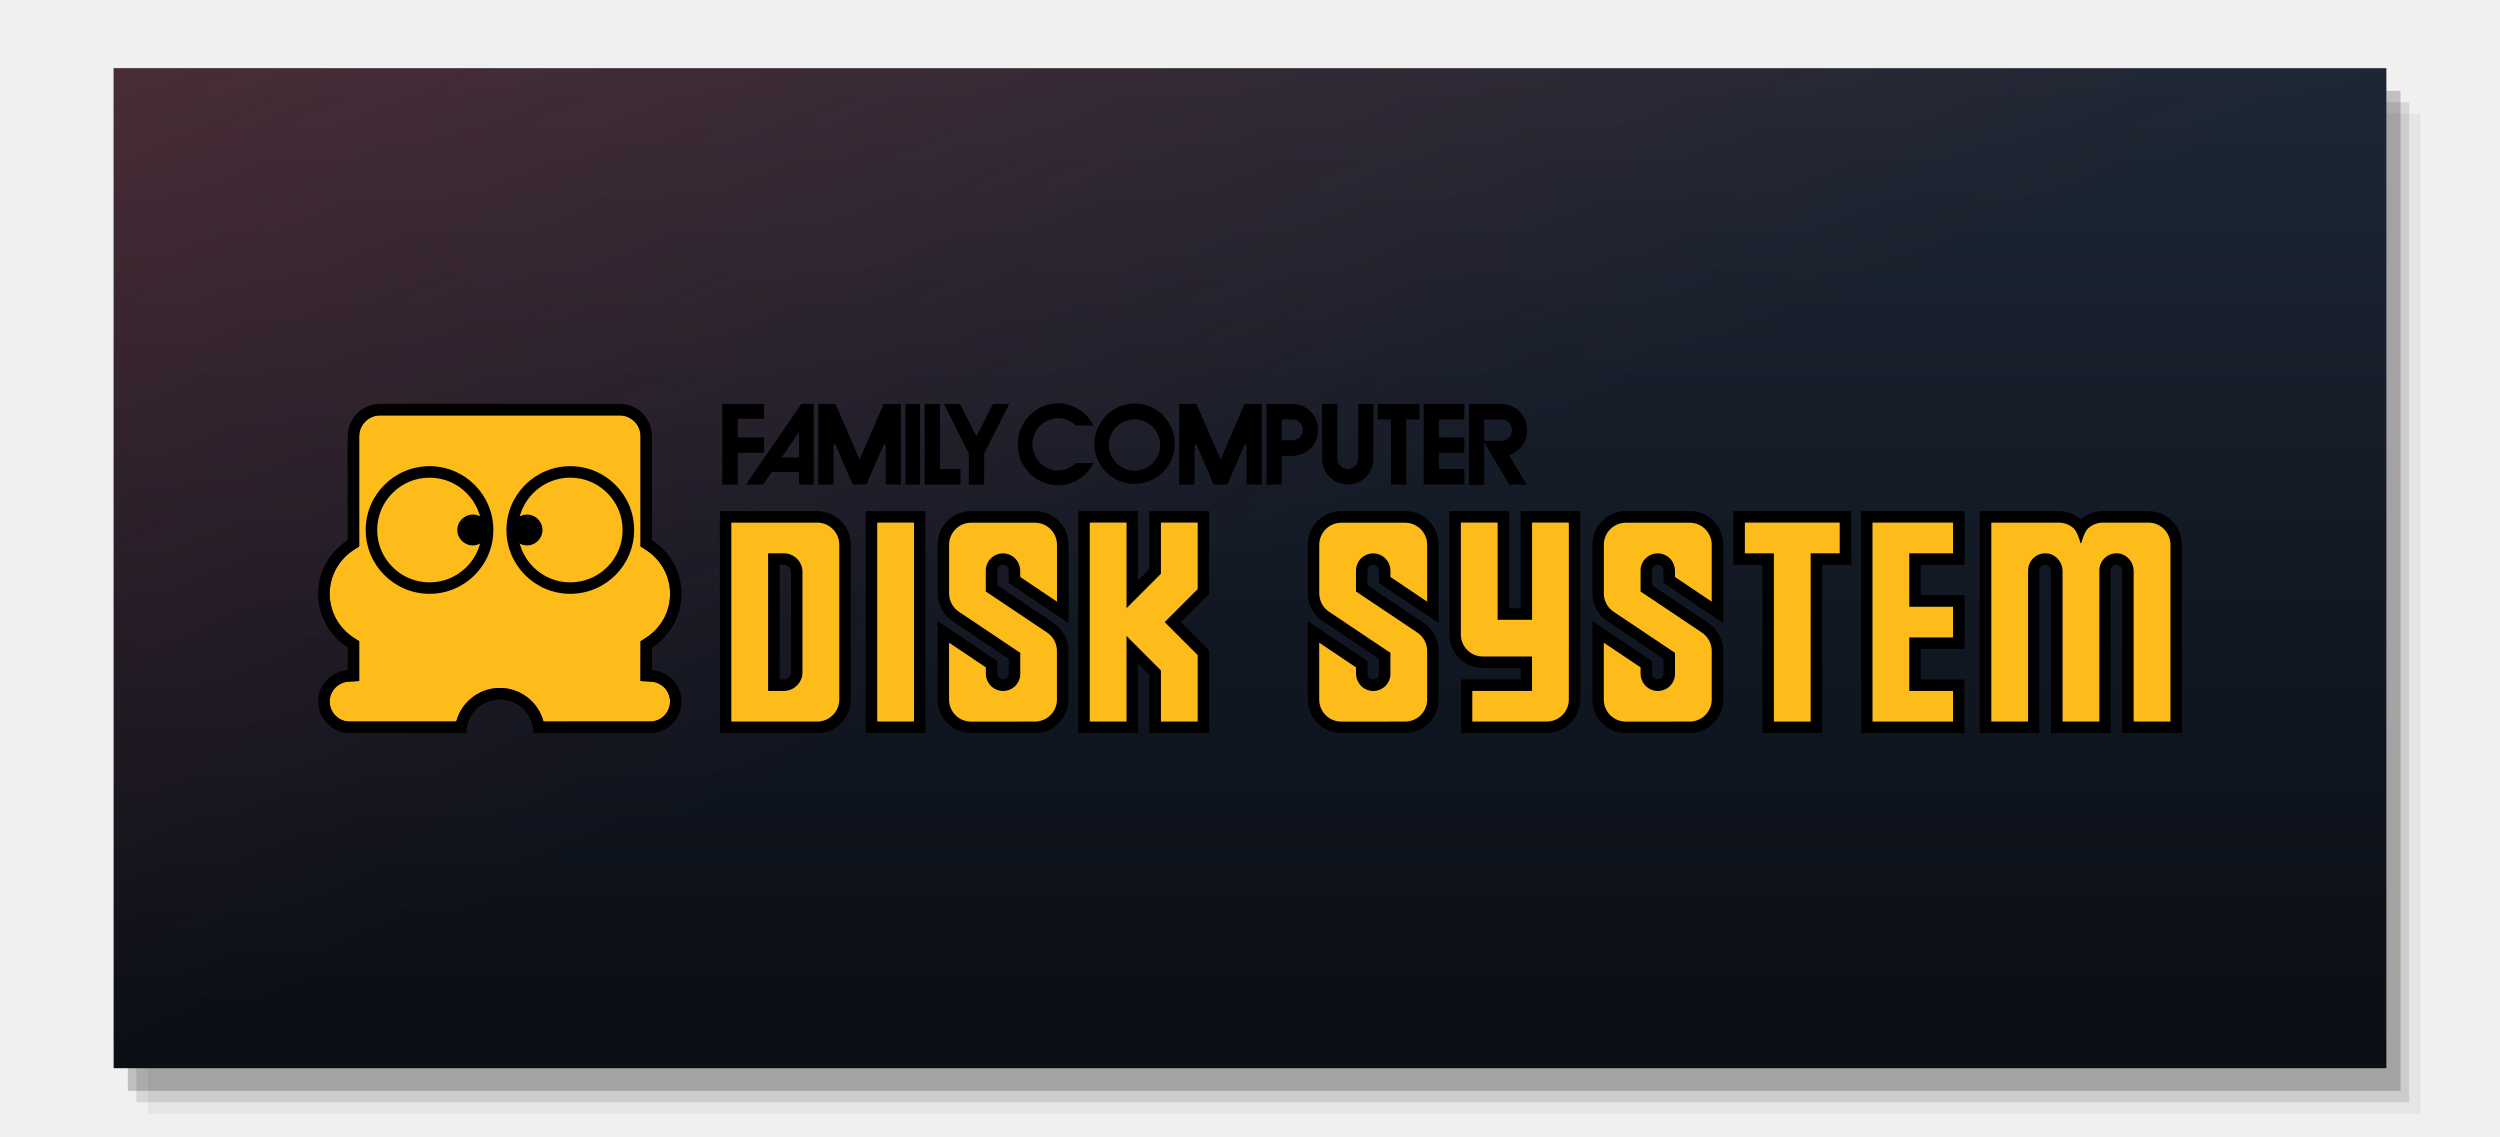
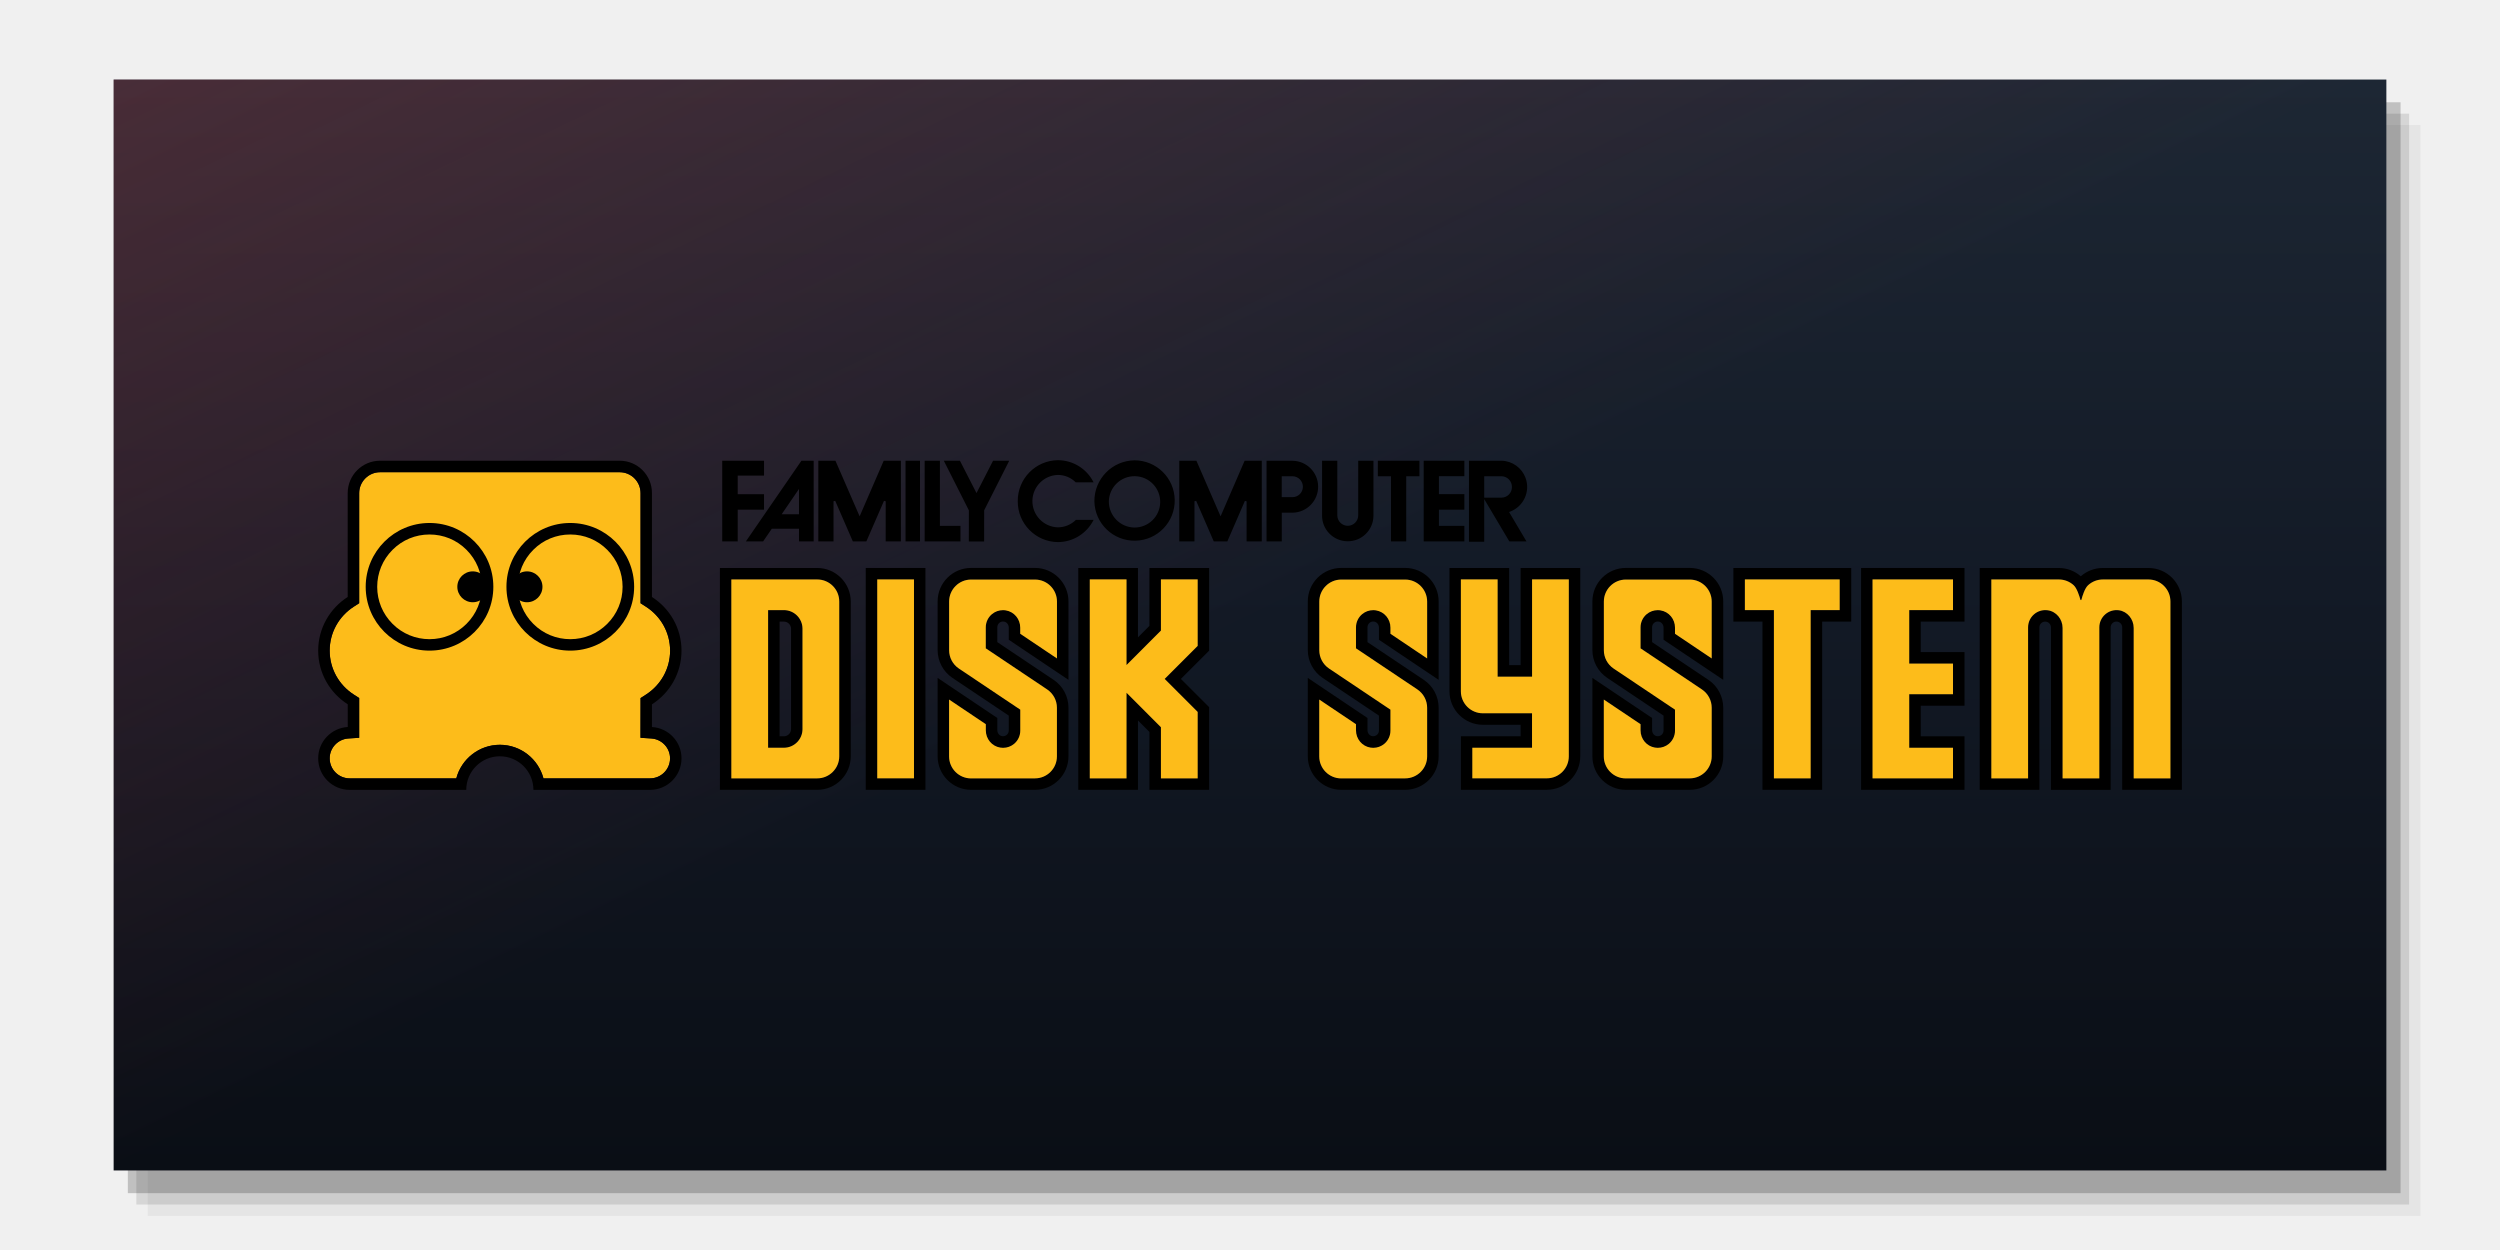
- <svg xmlns="http://www.w3.org/2000/svg" viewBox="0 0 440 200" preserveAspectRatio="xMidYMid meet">
+ <svg xmlns="http://www.w3.org/2000/svg" viewBox="0 0 440 220" preserveAspectRatio="xMidYMid meet">
  <defs>
    <linearGradient id="capBase" x1="0" y1="0" x2="0" y2="1">
      <stop offset="0" stop-color="#1d2734" />
      <stop offset="0.5" stop-color="#121925" />
      <stop offset="1" stop-color="#0a0e15" />
    </linearGradient>
    <linearGradient id="capBloom" x1="0" y1="0" x2="1" y2="1">
      <stop offset="0" stop-color="#c43d41" stop-opacity="0.26" />
      <stop offset="0.5" stop-color="#c43d41" stop-opacity="0" />
    </linearGradient>
  </defs>
-   <rect x="26.0" y="20.0" width="400" height="176" fill="#000000" fill-opacity="0.05" />
-   <rect x="24.0" y="18.0" width="400" height="176" fill="#000000" fill-opacity="0.11" />
-   <rect x="22.5" y="16.0" width="400" height="176" fill="#000000" fill-opacity="0.2" />
-   <rect x="20" y="12" width="400" height="176" fill="url(#capBase)" />
-   <rect x="20" y="12" width="400" height="176" fill="url(#capBloom)" />
-   <g transform="translate(56.000 70.992) scale(0.08542)">
+   <rect x="26.0" y="22.0" width="400" height="192" fill="#000000" fill-opacity="0.05" />
+   <rect x="24.0" y="20.0" width="400" height="192" fill="#000000" fill-opacity="0.11" />
+   <rect x="22.5" y="18.0" width="400" height="192" fill="#000000" fill-opacity="0.2" />
+   <rect x="20" y="14" width="400" height="192" fill="url(#capBase)" />
+   <rect x="20" y="14" width="400" height="192" fill="url(#capBloom)" />
+   <g transform="translate(56.000 80.992) scale(0.08542)">
    <style type="text/css">
	.st0{fill:#FDBC1A;}
	.st1{fill:none;}
	.st2{fill:#FFFFFF;}
	.st3{fill:#FFFFFF;stroke:#000000;stroke-width:9;stroke-miterlimit:10;}
</style>
    <g>
      <g>
        <g>
          <path class="st0" d="M664.2,503.1v-13l10.9-7c31.3-20,50-53.9,50-90.7s-18.7-70.6-50-90.7l-10.9-7v-13V67.9     c0-23.7-19.3-43.1-43-43.1H127.6c-23.7,0-43.1,19.3-43.1,43.1v213.9v13l-10.9,7c-31.3,20-49.9,53.9-49.9,90.7     s18.7,70.6,49.9,90.7l10.9,7v13v46.7V572l-22.2,1.4c-21.7,1.4-38.6,19.3-38.6,40.9c0,22.8,18.5,41.3,41.2,41.3h219.6     c10.5-39.8,46.8-69.2,89.8-69.2s79.4,29.4,89.8,69.2h219.6c22.8,0,41.2-18.5,41.2-41.3c0-21.6-17-39.5-38.7-40.9l-22.2-1.4v-22.3     L664.2,503.1L664.2,503.1z" />
        </g>
        <g>
          <g>
            <g>
              <path d="M519.4,153.1c28.8,0,55.9,11.2,76.2,31.6c20.4,20.4,31.6,47.4,31.6,76.3c0,28.8-11.2,55.9-31.6,76.2       c-20.4,20.4-47.5,31.6-76.2,31.6s-55.9-11.2-76.2-31.6c-20.4-20.4-31.6-47.5-31.6-76.2c0-28.8,11.2-55.9,31.6-76.3       C463.5,164.3,490.6,153.1,519.4,153.1 M519.4,129.4c-72.6,0-131.5,58.9-131.5,131.5s58.9,131.5,131.5,131.5       S651,333.5,651,260.9C651,188.3,592.1,129.4,519.4,129.4L519.4,129.4z" />
            </g>
          </g>
          <circle cx="430.3" cy="260.9" r="31.8" />
        </g>
        <g>
          <g>
            <g>
              <path d="M229.4,153.1c28.8,0,55.9,11.2,76.2,31.6c20.4,20.4,31.6,47.4,31.6,76.3c0,28.8-11.2,55.9-31.6,76.2       c-20.4,20.4-47.5,31.6-76.2,31.6s-55.9-11.2-76.2-31.6c-20.4-20.4-31.6-47.5-31.6-76.2c0-28.8,11.2-55.9,31.6-76.3       C173.5,164.3,200.6,153.1,229.4,153.1 M229.4,129.4c-72.6,0-131.5,58.9-131.5,131.5s58.9,131.5,131.5,131.5       s131.5-58.9,131.5-131.5S302,129.4,229.4,129.4L229.4,129.4z" />
            </g>
          </g>
          <circle cx="318.5" cy="260.9" r="31.8" />
        </g>
        <path d="M621.2,24.8c23.7,0,43,19.3,43,43.1v213.9v13l10.9,7c31.3,20,50,53.9,50,90.7s-18.7,70.6-50,90.7l-10.9,7v13v46.7V572    l22.2,1.4c21.7,1.4,38.7,19.3,38.7,40.9c0,22.8-18.5,41.3-41.2,41.3H464.2c-10.5-39.8-46.8-69.2-89.8-69.2s-79.4,29.4-89.8,69.2    H64.9c-22.8,0-41.2-18.5-41.2-41.3c0-21.6,17-39.5,38.6-40.9l22.2-1.4v-22.3v-46.7v-13l-10.9-7c-31.3-20-49.9-53.9-49.9-90.7    s18.7-70.6,49.9-90.7l10.9-7v-13V67.9c0-23.7,19.3-43.1,43.1-43.1H621.2 M621.2,1.1H127.6C90.7,1.1,60.8,31,60.8,67.9v213.9    C24.4,305.2,0,345.9,0,392.4c0,46.6,24.4,87.3,60.9,110.6v46.7C26.9,551.9,0,579.8,0,614.3c0,35.9,29.1,65,64.9,65h240.2    c0-38.2,31-69.2,69.2-69.2s69.2,31,69.2,69.2h240.2c35.9,0,64.9-29.1,64.9-65c0-34.5-26.9-62.4-60.9-64.5v-46.7    c36.5-23.4,60.9-64,60.9-110.6c0-46.6-24.3-87.3-60.9-110.6V67.9C687.9,31,658,1.1,621.2,1.1L621.2,1.1z" />
      </g>
      <g>
        <path d="M1028.2,222.1H827.7v457.1h200.6c38.1,0,69-30.9,69-69V291.1C1097.2,253,1066.3,222.1,1028.2,222.1z M1073.6,610.2    c0,25-20.3,45.3-45.3,45.3H851.3V245.7h176.9c25,0,45.3,20.3,45.3,45.3V610.2z" />
        <path d="M1515.3,452.6l-116-77.7v-30.7c0-7.2,6.4-12.9,13.8-11.6c5.8,1,9.8,6.4,9.8,12.3v18v7.1l123,82.6l0-161.6    c0-38.1-30.9-69-69-69h-131.6c-38.1,0-69,30.9-69,69v100.3c0,23,11.5,44.5,30.6,57.3l116,77.7v30.7c0,7.2-6.4,12.8-13.8,11.6    c-5.8-0.9-9.8-6.4-9.8-12.3v-18v-7.1l-123-82.6v161.6c0,38.1,30.9,69,69,69h131.6c38.1,0,69-30.9,69-69v-89.7l0,22.1v-32.6    C1545.9,486.9,1534.4,465.4,1515.3,452.6z M1522.2,520.5L1522.2,520.5l0,89.7c0,25-20.3,45.3-45.3,45.3h-131.6    c-25,0-45.3-20.3-45.3-45.3V493.1l75.7,50.8v12.6c0,17.8,12.5,32.8,29.7,35.6c1.9,0.3,3.8,0.5,5.8,0.5c8.4,0,16.5-3,23-8.4    c7.9-6.8,12.5-16.6,12.5-27v-30.7v-12.6l-10.5-7l-116-77.7c-12.6-8.4-20.1-22.5-20.1-37.7V291.1c0-25,20.3-45.3,45.3-45.3h131.6    c25,0,45.3,20.3,45.3,45.3l0,117.2l-75.7-50.8v-12.6c0-17.9-12.5-32.8-29.7-35.6c-1.9-0.3-3.8-0.5-5.8-0.5c-8.4,0-16.5,3-23,8.4    c-7.9,6.8-12.5,16.6-12.5,27v30.7v12.6l10.5,7l116,77.7c12.6,8.4,20.1,22.5,20.1,37.7L1522.2,520.5L1522.2,520.5z" />
        <path d="M2864.4,452.6l-116-77.7v-30.7c0-7.2,6.4-12.9,13.8-11.6c5.8,1,9.8,6.4,9.8,12.3v18v7.1l123,82.6l0-161.6    c0-38.1-30.9-69-69-69h-131.6c-38.1,0-69,30.9-69,69v100.3c0,23,11.5,44.5,30.6,57.3l116,77.7v30.7c0,7.2-6.4,12.8-13.8,11.6    c-5.8-0.9-9.8-6.4-9.8-12.3v-18v-7.1l-123-82.6v161.6c0,38.1,30.9,69,69,69h131.6c38.1,0,69-30.9,69-69v-89.7l0,22.1v-32.6    C2894.9,486.9,2883.5,465.4,2864.4,452.6z M2871.3,520.5L2871.3,520.5l0,89.7c0,25-20.3,45.3-45.3,45.3h-131.6    c-25,0-45.3-20.3-45.3-45.3V493.1l75.7,50.8v12.6c0,17.8,12.5,32.8,29.7,35.6c1.9,0.3,3.9,0.5,5.8,0.5c8.4,0,16.5-3,23-8.4    c7.9-6.8,12.5-16.6,12.5-27v-30.7v-12.6l-10.5-7l-116-77.7c-12.6-8.4-20.1-22.5-20.1-37.7V291.1c0-25,20.3-45.3,45.3-45.3h131.6    c25,0,45.3,20.3,45.3,45.3l0,117.2l-75.6-50.8v-12.6c0-17.9-12.5-32.8-29.7-35.6c-1.9-0.3-3.9-0.5-5.8-0.5c-8.4,0-16.5,3-23,8.4    c-7.9,6.8-12.5,16.6-12.5,27v30.7v12.6l10.5,7l116,77.7c12.6,8.4,20.1,22.5,20.1,37.7L2871.3,520.5L2871.3,520.5z" />
        <path d="M2278,452.6l-116-77.7v-30.7c0-7.2,6.4-12.9,13.8-11.6c5.8,1,9.8,6.4,9.8,12.3v18v7.1l123,82.6l0-161.6    c0-38.1-30.9-69-69-69H2108c-38.1,0-69,30.9-69,69v100.3c0,23,11.5,44.5,30.6,57.3l116,77.7v30.7c0,7.2-6.4,12.8-13.8,11.6    c-5.8-0.9-9.8-6.4-9.8-12.3v-18v-7.1l-123-82.6v161.6c0,38.1,30.9,69,69,69h131.6c38.1,0,69-30.9,69-69v-89.7l0,22.1v-32.6    C2308.6,486.9,2297.1,465.4,2278,452.6z M2285,520.5L2285,520.5l0,89.7c0,25-20.3,45.3-45.3,45.3H2108c-25,0-45.3-20.3-45.3-45.3    V493.1l75.7,50.8v12.6c0,17.8,12.5,32.8,29.7,35.6c1.9,0.3,3.9,0.5,5.8,0.5c8.4,0,16.5-3,23-8.4c7.9-6.8,12.5-16.6,12.5-27v-30.7    v-12.6l-10.5-7l-116-77.7c-12.6-8.4-20.1-22.5-20.1-37.7V291.1c0-25,20.3-45.3,45.3-45.3h131.6c25,0,45.3,20.3,45.3,45.3l0,117.2    l-75.6-50.8v-12.6c0-17.9-12.5-32.8-29.7-35.6c-1.9-0.3-3.9-0.5-5.8-0.5c-8.4,0-16.5,3-23,8.4c-7.9,6.8-12.5,16.6-12.5,27v30.7    v12.6l10.5,7l116,77.7c12.6,8.4,20.1,22.5,20.1,37.7L2285,520.5L2285,520.5z" />
        <path d="M1128.2,222.1v457.1h123V222.1H1128.2z M1227.6,655.6h-75.7V245.7h75.7V655.6z" />
        <path d="M3098.8,222.1h-123h-59.9v110.5h59.9v346.6h123V332.6h59.9V222.1H3098.8z M3134.9,308.9h-59.9v346.7h-75.7V308.9h-59.9    v-63.2h195.4L3134.9,308.9L3134.9,308.9z" />
        <path d="M959.5,308.9H927v283.6h32.5c21.2,0,38.4-17.2,38.4-38.4V347.3C997.9,326.2,980.7,308.9,959.5,308.9z M974.3,554.1    c0,8.2-6.6,14.8-14.8,14.8h-8.8V332.6h8.8c8.2,0,14.8,6.6,14.8,14.8V554.1z" />
        <path d="M1835.7,222.1h-123v119.3l-23.6,23.6V222.1h-123v457.1h123V536.3l23.6,23.6v119.3h123V508.9l-58.2-58.2l58.2-58.2V222.1z     M1812.1,382.6l-68,68l68,68v136.9h-75.7V550.1l-70.9-70.9v176.3h-75.7V245.7h75.7v176.3l70.9-70.9V245.7h75.7V382.6z" />
        <path d="M2477.5,222.1v200.2h-23.6V222.1h-123v164.7l0,66.3v23.1c0,38.1,30.9,69,69,69h77.6v23.6h-123v110.3h176.9    c38.1,0,69-30.9,69-69V222.1H2477.5z M2576.8,610.2c0,25-20.3,45.3-45.3,45.3h-153.3v-63h99.3h23.7v-23.7v-23.6v-23.7h-23.7h-77.6    c-25,0-45.3-20.3-45.3-45.3v-23.1l0-66.3V245.7h75.7v176.6V446h23.7h23.6h23.7v-23.7V245.7h75.7L2576.8,610.2L2576.8,610.2z" />
        <path d="M3301.9,332.6h90.2V222.1h-213.1v457.1h213.1V568.9h-90.2v-63h90.2V395.4h-90.2V332.6z M3368.4,419.1v63.2h-90.2v110.3    h90.2v63h-165.8V245.7h165.8v63.2h-90.2v110.2H3368.4z" />
        <path d="M3771,222.1l-93.9,0c-17.4,0-33.2,6.5-45.4,17.1c-12.1-10.6-28-17.1-45.4-17.1l-162.9,0v457.1h123V344.5    c0-6.6,5.3-11.9,11.9-11.9c6.6,0,11.9,5.3,11.9,11.9v334.8h123V344.4c0-6.6,5.3-11.9,11.9-11.9c6.6,0,11.9,5.3,11.9,11.9v334.8    h123V291.1C3840,253,3809.1,222.1,3771,222.1z M3816.3,655.6h-75.7V345.7c0-18.1-12.9-34.2-30.9-36.5    c-21.7-2.8-40.2,14.1-40.2,35.2v311.1H3594V345.7c0-18.1-12.9-34.2-30.9-36.5c-21.7-2.8-40.2,14.1-40.2,35.2v311.1h-75.7V245.7    l139.2,0c11.7,0,22.4,4.5,30.4,11.8c6.8,6.2,11.8,22.3,13.9,29.9c0.3,1.1,1.8,1.1,2.1,0c2.1-7.6,7-23.6,13.8-29.9    c8.1-7.3,18.7-11.8,30.4-11.8l93.9,0c25,0,45.3,20.3,45.3,45.3V655.6z" />
      </g>
      <g>
        <path class="st0" d="M2825.9,655.6c25,0,45.3-20.3,45.3-45.3v-89.7h0v-10.5c0-15.1-7.5-29.2-20.1-37.7l-116-77.7l-10.5-7v-12.6    v-30.7c0-10.4,4.6-20.3,12.5-27c6.5-5.5,14.6-8.4,23-8.4c1.9,0,3.8,0.1,5.8,0.5c17.2,2.8,29.7,17.8,29.7,35.6v12.6l75.6,50.8    l0-117.2c0-25-20.3-45.3-45.3-45.3h-131.6c-25,0-45.3,20.3-45.3,45.3v100.3c0,15.1,7.5,29.2,20.1,37.7l116,77.7l10.5,7v12.6v30.7    c0,10.4-4.6,20.3-12.5,27c-6.5,5.5-14.6,8.4-23,8.4c-1.9,0-3.8-0.2-5.8-0.5c-17.2-2.8-29.7-17.8-29.7-35.6v-12.6l-75.7-50.8v117.2    c0,25,20.3,45.3,45.3,45.3L2825.9,655.6L2825.9,655.6z" />
        <path class="st0" d="M2239.6,655.6c25,0,45.3-20.3,45.3-45.3v-89.7h0v-10.5c0-15.1-7.5-29.2-20.1-37.7l-116-77.7l-10.5-7v-12.6    v-30.7c0-10.4,4.6-20.3,12.5-27c6.5-5.5,14.6-8.4,23-8.4c1.9,0,3.8,0.1,5.8,0.5c17.2,2.8,29.7,17.8,29.7,35.6v12.6l75.6,50.8    l0-117.2c0-25-20.3-45.3-45.3-45.3H2108c-25,0-45.3,20.3-45.3,45.3v100.3c0,15.1,7.5,29.2,20.1,37.7l116,77.7l10.5,7v12.6v30.7    c0,10.4-4.6,20.3-12.5,27c-6.5,5.5-14.6,8.4-23,8.4c-1.9,0-3.8-0.2-5.8-0.5c-17.2-2.8-29.7-17.8-29.7-35.6v-12.6l-75.7-50.8v117.2    c0,25,20.3,45.3,45.3,45.3L2239.6,655.6L2239.6,655.6z" />
        <path class="st0" d="M2576.8,610.2V245.7h-75.7v176.6V446h-23.7h-23.6h-23.7v-23.7V245.7h-75.7v141.1l0,66.3v23.1    c0,25,20.3,45.3,45.3,45.3h77.6h23.7v23.7v23.6v23.7h-23.7h-99.3v63h153.3C2556.5,655.6,2576.8,635.2,2576.8,610.2z" />
        <polygon class="st0" points="1736.4,655.6 1812.1,655.6 1812.1,518.7 1744.1,450.7 1812.1,382.6 1812.1,245.7 1736.4,245.7     1736.4,351.1 1665.5,422.1 1665.5,245.7 1589.8,245.7 1589.8,655.6 1665.5,655.6 1665.5,479.2 1736.4,550.2   " />
        <rect x="1151.9" y="245.7" class="st0" width="75.7" height="409.8" />
        <path class="st0" d="M1476.8,655.6c25,0,45.3-20.3,45.3-45.3v-89.7h0v-10.5c0-15.1-7.5-29.2-20.1-37.7l-116-77.7l-10.5-7v-12.6    v-30.7c0-10.4,4.6-20.3,12.5-27c6.5-5.5,14.6-8.4,23-8.4c1.9,0,3.8,0.1,5.8,0.5c17.2,2.8,29.7,17.8,29.7,35.6v12.6l75.7,50.8    l0-117.2c0-25-20.3-45.3-45.3-45.3h-131.6c-25,0-45.3,20.3-45.3,45.3v100.3c0,15.1,7.5,29.2,20.1,37.7l116,77.7l10.5,7v12.6v30.7    c0,10.4-4.6,20.3-12.5,27c-6.5,5.5-14.6,8.4-23,8.4c-1.9,0-3.8-0.2-5.8-0.5c-17.2-2.8-29.7-17.8-29.7-35.6v-12.6l-75.7-50.8v117.2    c0,25,20.3,45.3,45.3,45.3L1476.8,655.6L1476.8,655.6z" />
        <path class="st0" d="M1073.6,610.2V291.1c0-25-20.3-45.3-45.3-45.3H851.3v409.8h176.9C1053.2,655.6,1073.6,635.2,1073.6,610.2z     M997.9,554.1c0,21.2-17.2,38.4-38.4,38.4H927V308.9h32.5c21.2,0,38.4,17.2,38.4,38.4L997.9,554.1L997.9,554.1z" />
        <path class="st0" d="M3740.7,345.7v309.9h75.7V291.1c0-25-20.3-45.3-45.3-45.3l-93.9,0c-11.7,0-22.4,4.5-30.4,11.8    c-6.9,6.2-11.8,22.2-13.8,29.9c-0.3,1.1-1.8,1.1-2.1,0c-2.1-7.6-7.1-23.7-13.9-29.9c-8.1-7.3-18.7-11.8-30.4-11.8l-139.2,0v409.8    h75.7V344.4c0-21.1,18.5-38,40.2-35.2c17.9,2.3,30.9,18.4,30.9,36.5v309.9h75.7V344.4c0-21.1,18.5-38,40.2-35.2    C3727.7,311.5,3740.7,327.6,3740.7,345.7z" />
        <polygon class="st0" points="2999.4,655.6 3075.1,655.6 3075.1,308.9 3134.9,308.9 3134.9,245.7 2939.6,245.7 2939.6,308.9     2999.4,308.9   " />
        <polygon class="st0" points="3368.4,592.5 3278.2,592.5 3278.2,482.2 3368.4,482.2 3368.4,419.1 3278.2,419.1 3278.2,308.9     3368.4,308.9 3368.4,245.7 3202.6,245.7 3202.6,655.6 3368.4,655.6   " />
      </g>
      <g>
        <path d="M1441.4,84.4c-0.4,46.1,36.6,83.9,82.8,84.4c30.9-0.1,59.1-17.6,73.1-45.1l0.3-0.7h-36.4c-9.9,9.8-23.1,15.3-37,15.4    c-29.8-0.8-53.4-25.6-52.6-55.4c0.8-28.7,23.9-51.9,52.6-52.6c13.7,0,26.9,5.5,36.6,15.2l36.8,0.1l-0.3-0.7    c-14-27.5-42.2-44.9-73.1-45C1478.1,0.5,1441.1,38.2,1441.4,84.4z M1599.3,84.8c0.9,45.7,38.7,82,84.4,81.1    c45.7-0.9,82-38.7,81.1-84.4c-0.9-45.1-37.7-81.1-82.7-81.2C1635.9,0.9,1598.9,38.7,1599.3,84.8L1599.3,84.8z M1629.1,84.8    c0.6-29.2,24.8-52.4,54-51.8c29.2,0.6,52.4,24.8,51.8,54c-0.6,28.8-24.1,51.8-52.9,51.8C1652.5,138.5,1628.9,114.3,1629.1,84.8    L1629.1,84.8z M2361.2,1.1h-83.4v166.2h83.8v-32h-52.4V102h52.4V70h-52.4V33h52.4V1L2361.2,1.1L2361.2,1.1L2361.2,1.1L2361.2,1.1z     M1020.4,1.1h-24.7L881.2,167.4h35.5c0,0,17.7-25.8,17.9-26.1h56.1v26.1h30.2V1.1H1020.4L1020.4,1.1z M956.9,108.6l33.8-49.4v52.3    H955C955.6,110.6,956.9,108.6,956.9,108.6z M1943.9,1.1h-35c0,0-48.8,112.8-49.6,114.6c-0.8-1.8-49.8-114.6-49.8-114.6h-35.3    v166.3h31.3V84.6c0.5-0.1,3-0.7,3.5-0.8l36.3,83.6h27.9c0,0,36-82.8,36.2-83.5c0.5,0.1,3,0.7,3.5,0.8v82.7h31.3V1.1H1943.9    L1943.9,1.1z M2173.9,1.1h-31v112.2c0.2,11.9-9.4,21.7-21.2,21.9s-21.7-9.3-21.9-21.2c0-0.2,0-0.4,0-0.6V1.1h-31.4v112.2    c-0.5,29.3,22.8,53.3,52.1,53.8c29.3,0.5,53.3-22.8,53.8-52.1c0-0.6,0-1.1,0-1.7V1.2L2173.9,1.1L2173.9,1.1z M2371.6,1.2h-0.5V168    h31.4V80.2c1.6,2.6,51.8,87.2,51.8,87.2h35.3c0,0-35.4-59.7-35.9-60.6c0.7-0.2,2.1-0.8,2.1-0.8c28-10.5,42.2-41.7,31.8-69.7    c-7.7-20.6-27.1-34.5-49.1-35.2L2371.6,1.2L2371.6,1.2z M2438.5,33.1c11.9,0.4,21.2,10.2,21.1,22.1c0.2,11.9-9.2,21.7-21.1,22h-36    v-44H2438.5L2438.5,33.1z M1954.4,1.2h-0.4v166.2h31.4v-59.2h22.4c29.6-0.6,53.1-25,52.5-54.5c-0.5-28.8-23.7-52-52.5-52.5    L1954.4,1.2L1954.4,1.2z M2007.7,33.1c11.9,0.2,21.4,10.1,21.2,22c-0.2,11.6-9.6,20.9-21.2,21.1h-22.4V33.1H2007.7L2007.7,33.1z     M2268.5,1.2h-85.2v31.9h27.1v134.3h31.4V33.1h27.2V1.2H2268.5L2268.5,1.2z M1423,1.2h-32.5c0,0-33.4,65-34.1,66.6    c-0.8-1.5-34.1-66.6-34.1-66.6h-33.2l51.6,102.2l-0.1,64.1h31.5l0.1-64.2c0.1,0,51.2-101.3,51.2-101.3l0.3-0.7L1423,1.2L1423,1.2z     M1280.5,1.2h-30.9v166.2h73.8v-32H1281V1.2H1280.5L1280.5,1.2z M1239.6,1.2h-29.4v166.2h29.8V1.2H1239.6L1239.6,1.2z M1200.2,1.2    h-35c0,0-48.8,112.7-49.6,114.5L1065.8,1.2h-35.3v166.2h31.3V84.6c0.5-0.1,3-0.7,3.5-0.8c0.3,0.7,36.3,83.5,36.3,83.5h27.9    l36.3-83.5c0.5,0.1,3,0.7,3.5,0.8v82.7h31.3V1.2H1200.2L1200.2,1.2z M918.2,1.2h-85.7v166.2h31.9v-65.5h54.2V70.1h-54.2V31.8h54.2    V1.2L918.2,1.2L918.2,1.2z" />
      </g>
    </g>
  </g>
</svg>
